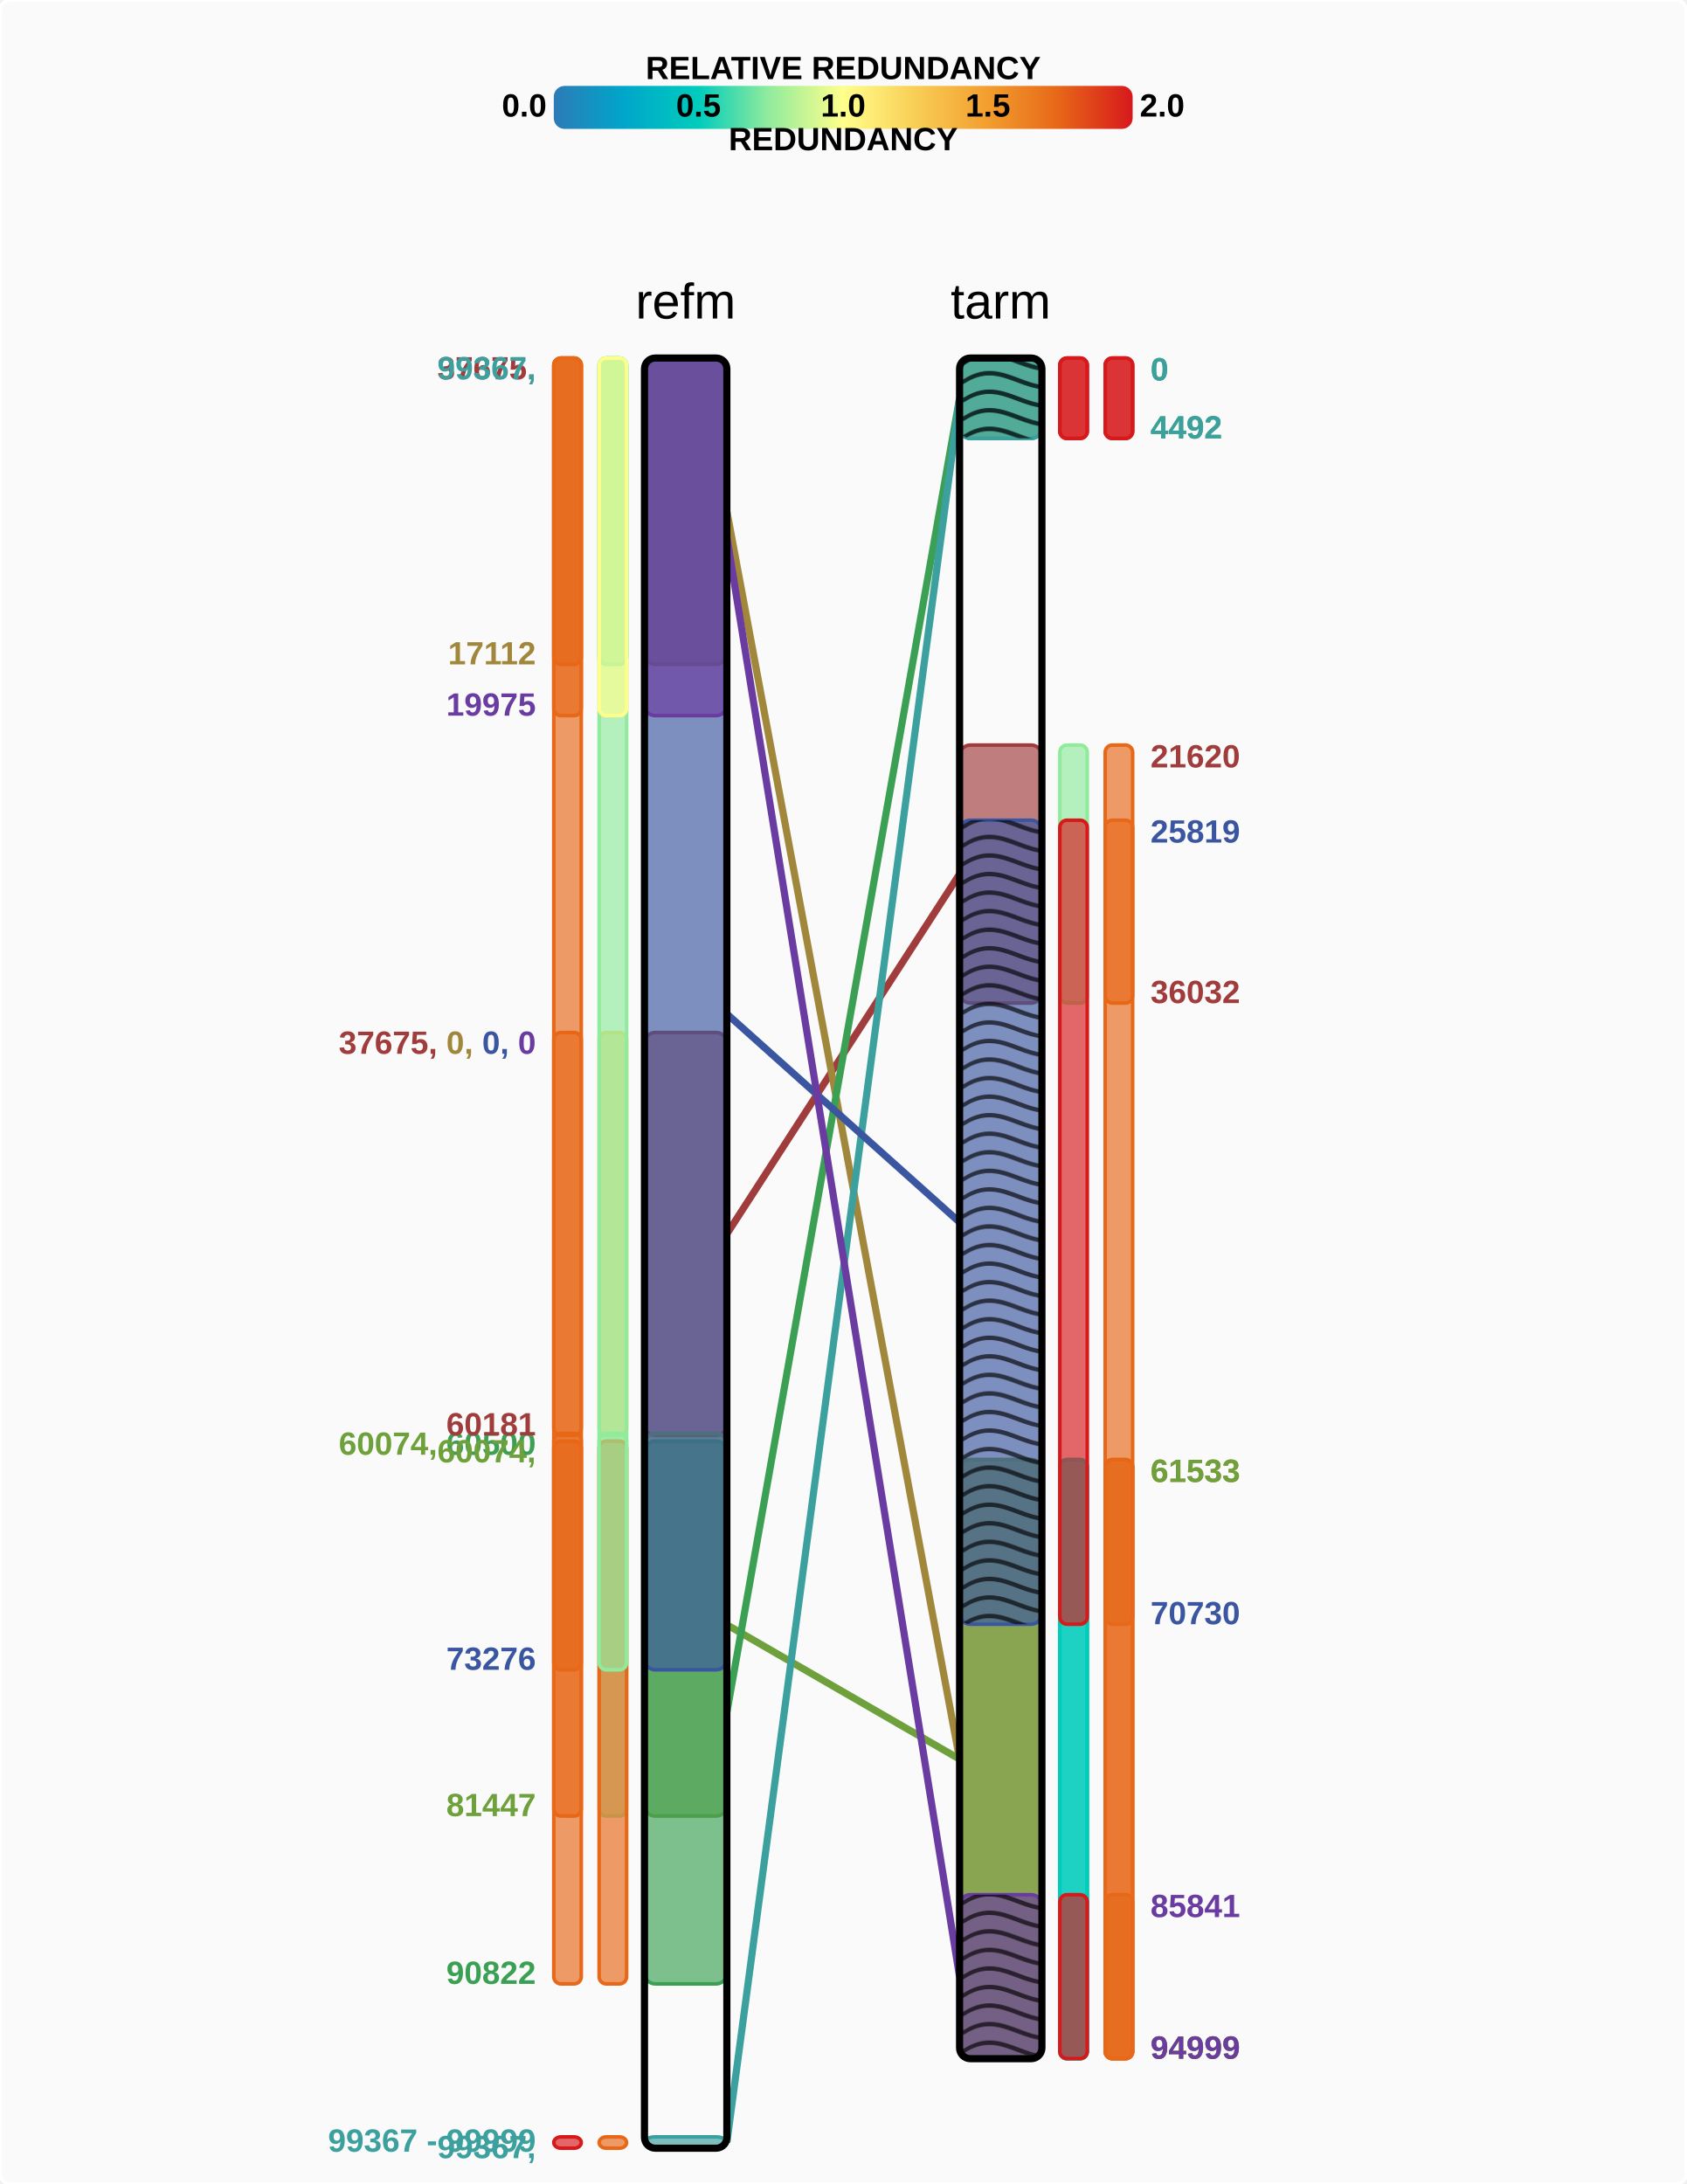
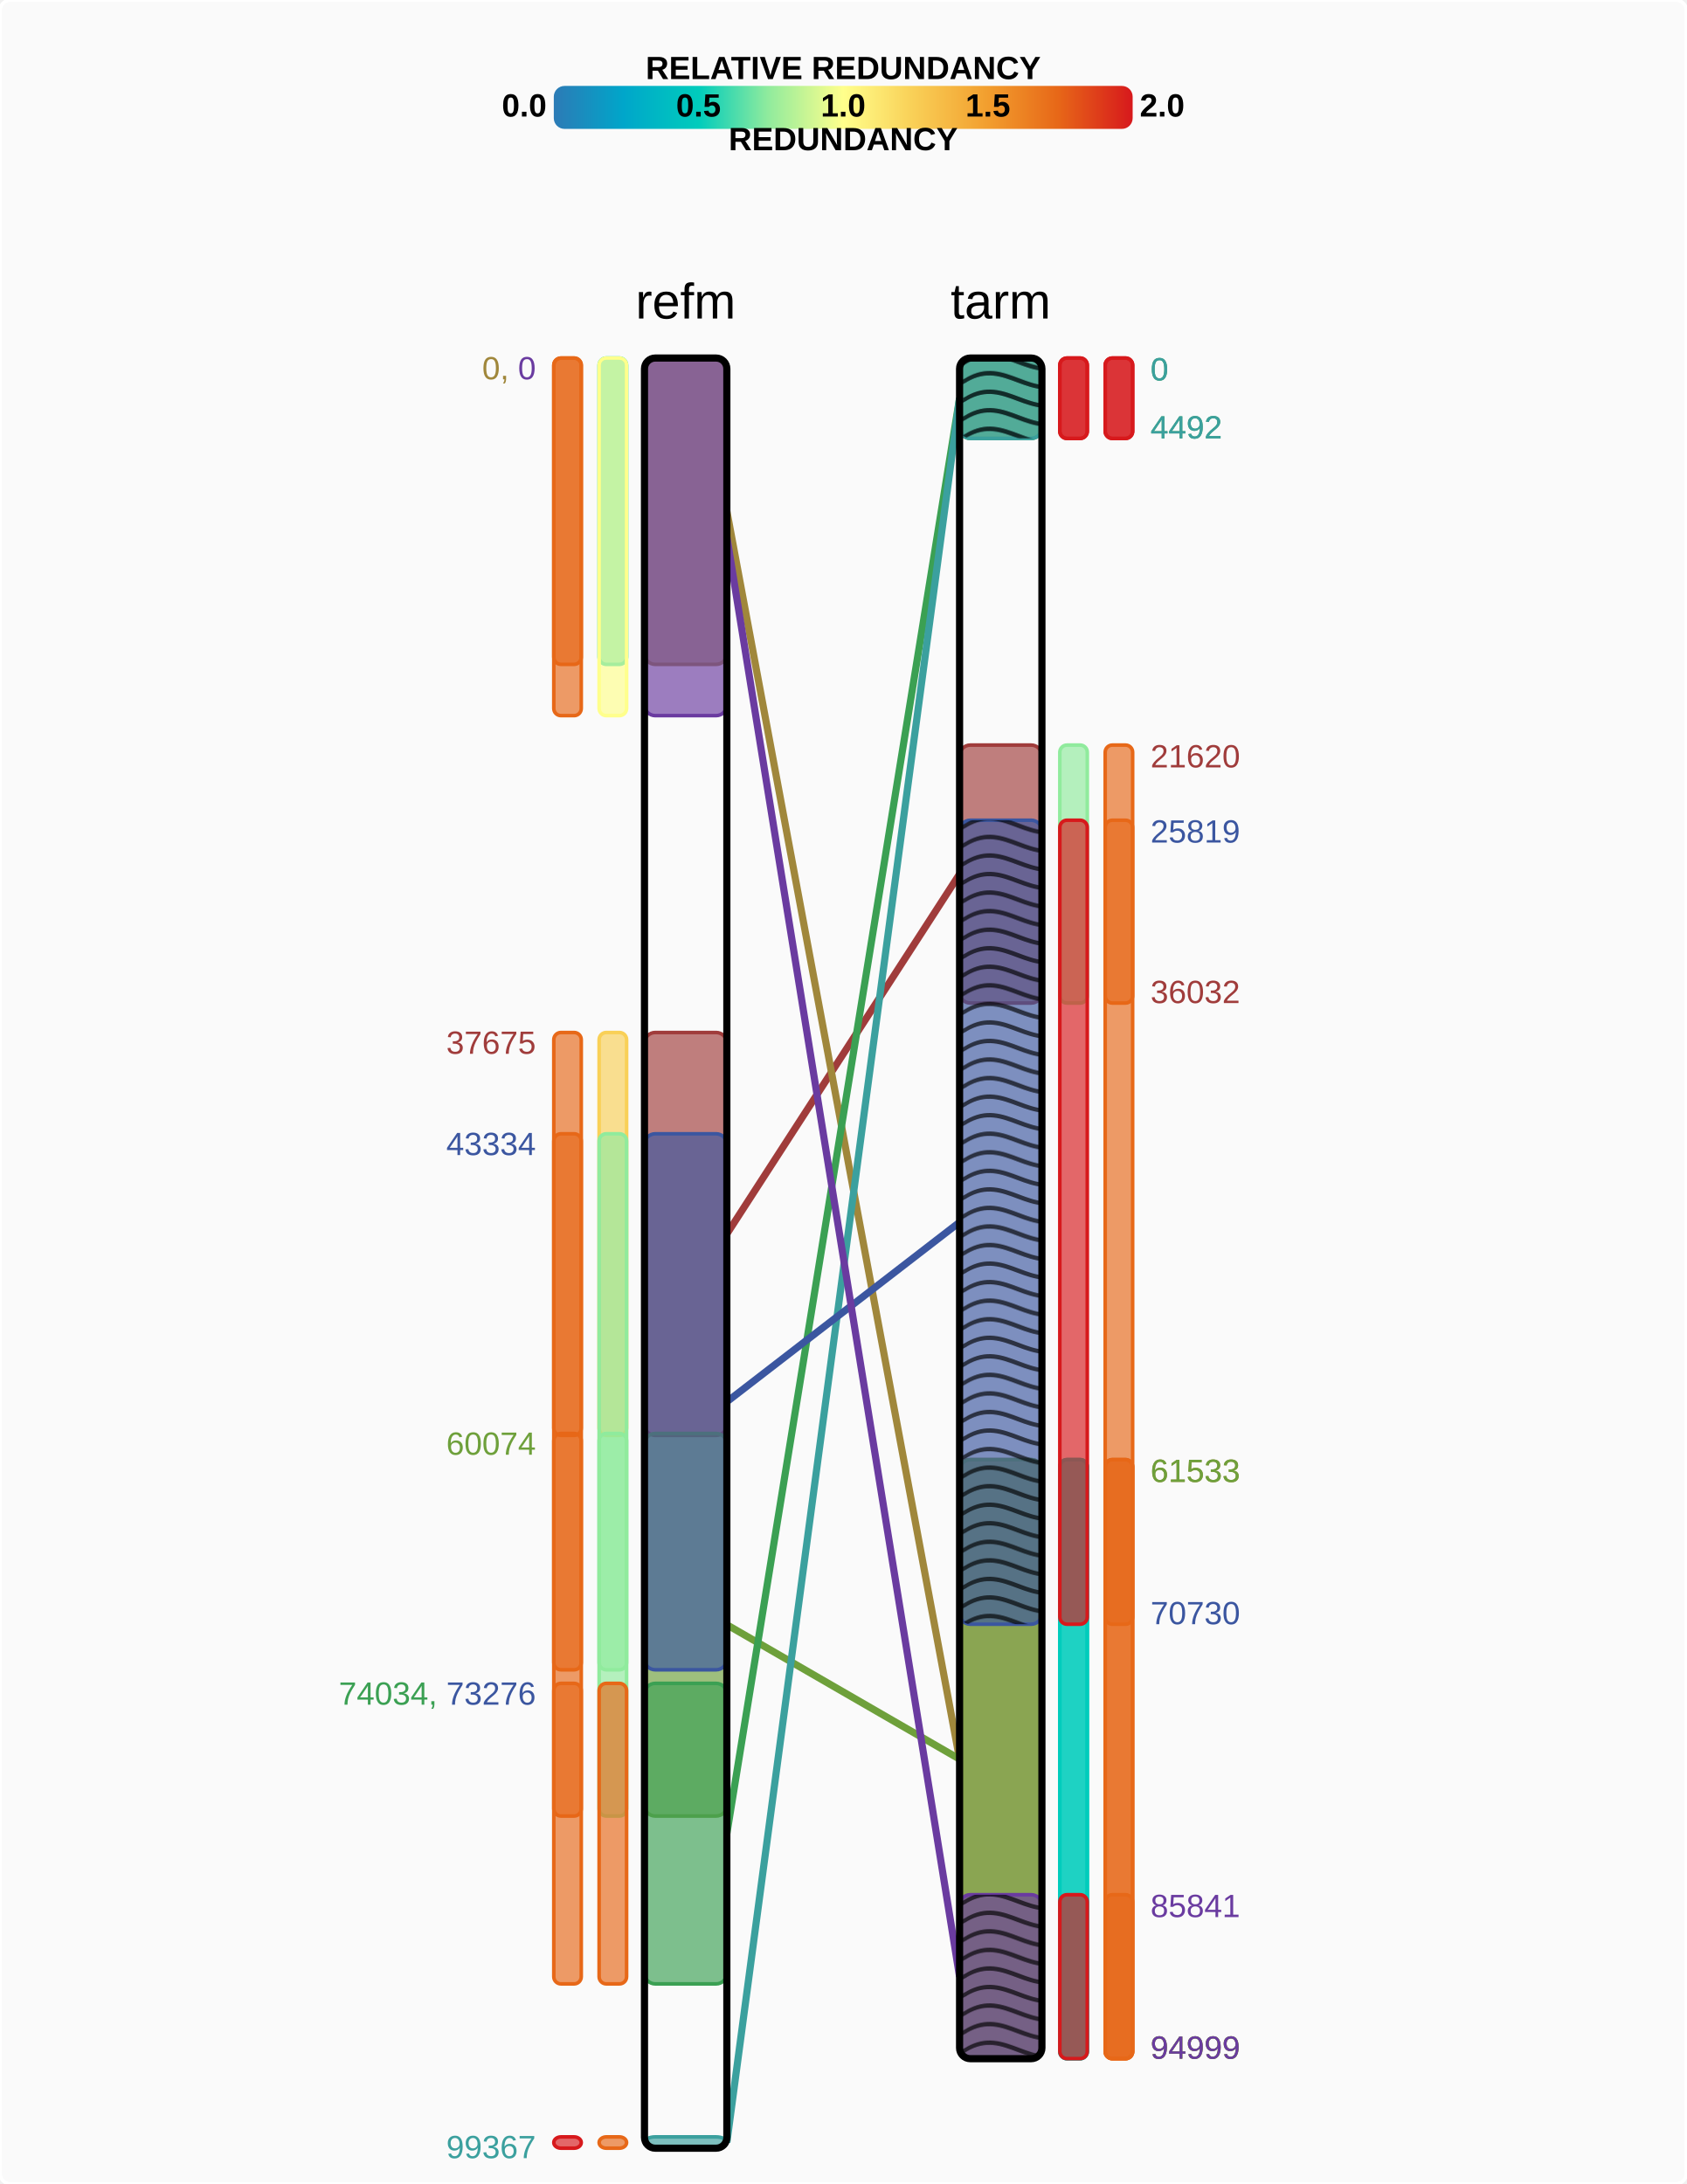
<svg xmlns="http://www.w3.org/2000/svg" width="471" height="610" id="svg2" version="1.1">
  <g id="layer1">
    <defs id="defs6211">
      <pattern id="Polkadots-large" patternTransform="translate(0,0)scale(10,10)" height="10" width="10" patternUnits="userSpaceOnUse">
        <circle id="circle4936" r="0.45" cy="0.810" cx="2.567" style="fill:black;stroke:none" />
        <circle id="circle4938" r="0.45" cy="2.33" cx="3.048" style="fill:black;stroke:none" />
        <circle id="circle4940" r="0.45" cy="2.415" cx="4.418" style="fill:black;stroke:none" />
        <circle id="circle4942" r="0.45" cy="3.029" cx="1.844" style="fill:black;stroke:none" />
        <circle id="circle4944" r="0.45" cy="1.363" cx="6.08" style="fill:black;stroke:none" />
        <circle id="circle4946" r="0.45" cy="4.413" cx="5.819" style="fill:black;stroke:none" />
        <circle id="circle4948" r="0.45" cy="4.048" cx="4.305" style="fill:black;stroke:none" />
        <circle id="circle4950" r="0.45" cy="3.045" cx="5.541" style="fill:black;stroke:none" />
        <circle id="circle4952" r="0.45" cy="5.527" cx="4.785" style="fill:black;stroke:none" />
        <circle id="circle4954" r="0.45" cy="5.184" cx="2.667" style="fill:black;stroke:none" />
        <circle id="circle4956" r="0.45" cy="1.448" cx="7.965" style="fill:black;stroke:none" />
        <circle id="circle4958" r="0.45" cy="5.049" cx="7.047" style="fill:black;stroke:none" />
        <circle id="circle4960" r="0.45" cy="0.895" cx="4.340" style="fill:black;stroke:none" />
        <circle id="circle4962" r="0.45" cy="0.340" cx="7.125" style="fill:black;stroke:none" />
        <circle id="circle4964" r="0.45" cy="1.049" cx="9.553" style="fill:black;stroke:none" />
        <circle id="circle4966" r="0.45" cy="2.689" cx="7.006" style="fill:black;stroke:none" />
        <circle id="circle4968" r="0.45" cy="2.689" cx="8.909" style="fill:black;stroke:none" />
        <circle id="circle4970" r="0.45" cy="4.407" cx="9.315" style="fill:black;stroke:none" />
        <circle id="circle4972" r="0.45" cy="3.870" cx="7.820" style="fill:black;stroke:none" />
        <circle id="circle4974" r="0.45" cy="5.948" cx="8.270" style="fill:black;stroke:none" />
        <circle id="circle4976" r="0.45" cy="7.428" cx="7.973" style="fill:black;stroke:none" />
        <circle id="circle4978" r="0.45" cy="8.072" cx="9.342" style="fill:black;stroke:none" />
        <circle id="circle4980" r="0.45" cy="9.315" cx="8.206" style="fill:black;stroke:none" />
        <circle id="circle4982" r="0.45" cy="9.475" cx="9.682" style="fill:black;stroke:none" />
        <circle id="circle4984" r="0.45" cy="6.186" cx="9.688" style="fill:black;stroke:none" />
        <circle id="circle4986" r="0.45" cy="6.296" cx="3.379" style="fill:black;stroke:none" />
        <circle id="circle4988" r="0.45" cy="8.204" cx="2.871" style="fill:black;stroke:none" />
        <circle id="circle4990" r="0.45" cy="8.719" cx="4.59" style="fill:black;stroke:none" />
        <circle id="circle4992" r="0.45" cy="9.671" cx="3.181" style="fill:black;stroke:none" />
        <circle id="circle4994" r="0.45" cy="7.315" cx="5.734" style="fill:black;stroke:none" />
        <circle id="circle4996" r="0.45" cy="6.513" cx="6.707" style="fill:black;stroke:none" />
        <circle id="circle4998" r="0.45" cy="9.670" cx="5.730" style="fill:black;stroke:none" />
        <circle id="circle5000" r="0.45" cy="8.373" cx="6.535" style="fill:black;stroke:none" />
        <circle id="circle5002" r="0.45" cy="7.154" cx="4.37" style="fill:black;stroke:none" />
        <circle id="circle5004" r="0.45" cy="7.25" cx="0.622" style="fill:black;stroke:none" />
        <circle id="circle5006" r="0.45" cy="5.679" cx="0.831" style="fill:black;stroke:none" />
        <circle id="circle5008" r="0.45" cy="8.519" cx="1.257" style="fill:black;stroke:none" />
        <circle id="circle5010" r="0.45" cy="6.877" cx="1.989" style="fill:black;stroke:none" />
        <circle id="circle5012" r="0.45" cy="3.181" cx="0.374" style="fill:black;stroke:none" />
        <circle id="circle5014" r="0.45" cy="1.664" cx="1.166" style="fill:black;stroke:none" />
        <circle id="circle5016" r="0.45" cy="0.093" cx="1.151" style="fill:black;stroke:none" />
        <circle id="circle5018" r="0.45" cy="10.093" cx="1.151" style="fill:black;stroke:none" />
        <circle id="circle5020" r="0.45" cy="4.451" cx="1.302" style="fill:black;stroke:none" />
        <circle id="circle5022" r="0.45" cy="3.763" cx="3.047" style="fill:black;stroke:none" />
      </pattern>
    </defs>
    <defs id="ffff">
      <pattern id="Wavy" height="5.181" width="30.0" patternUnits="userSpaceOnUse">
        <path id="path5114" d="M 7.597,0.061 C 5.079,-0.187 2.656,0.302 -0.01,1.788 L -0.01,3.061 C 2.773,1.431 5.173,1.052 7.472,1.280 C 9.770,1.508 11.969,2.361 14.253,3.218 C 18.820,4.931 23.804,6.676 30.066,3.061 L 30.062,1.788 C 23.622,5.497 19.246,3.770 14.691,2.061 C 12.413,1.207 10.115,0.311 7.597,0.061 z " style="fill:black;stroke:none;" />
      </pattern>
    </defs>
    <defs id="defs6219">
      <pattern id="xtrace" height="20.0" width="20.0" patternUnits="userSpaceOnUse">
        <path style="fill:#000000;stroke:#000000;stroke-width:0.30;stroke-linecap:butt;stroke-linejoin:miter;stroke-opacity:1;stroke-miterlimit:0;stroke-dasharray:none;fill-opacity:1" d="m 0.0,10.0 25,-25.0 0,5 -25,25 z" id="path7213" />
        <path style="fill:#000000;fill-opacity:1;stroke:#000000;stroke-width:0.30;stroke-linecap:butt;stroke-linejoin:miter;stroke-miterlimit:0;stroke-opacity:1;stroke-dasharray:none" d="m 0.0,30.0 25,-25.0 0,5 -25,25 z" id="path7213-8" />
        <path style="fill:#000000;fill-opacity:1;stroke:#000000;stroke-width:0.30;stroke-linecap:butt;stroke-linejoin:miter;stroke-miterlimit:0;stroke-opacity:1;stroke-dasharray:none" d="m 0.0,50.0 25,-25.0 0,5 -25,25 z" id="path7213-9" />
        <path style="fill:#000000;fill-opacity:1;stroke:#000000;stroke-width:0.30;stroke-linecap:butt;stroke-linejoin:miter;stroke-miterlimit:0;stroke-opacity:1;stroke-dasharray:none" d="m 0.0,70.0 25,-25.0 0,5 -25,25 z" id="path7213-10" />
        <path style="fill:#000000;fill-opacity:1;stroke:#000000;stroke-width:0.30;stroke-linecap:butt;stroke-linejoin:miter;stroke-miterlimit:0;stroke-opacity:1;stroke-dasharray:none" d="m 0.0,90.0 25,-25.0 0,5 -25,25 z" id="path7213-11" />
        <path style="fill:#000000;fill-opacity:1;stroke:#000000;stroke-width:0.30;stroke-linecap:butt;stroke-linejoin:miter;stroke-miterlimit:0;stroke-opacity:1;stroke-dasharray:none" d="m m 0.0,110.0 25,-25.0 0,05 -25,25 z" id="path7213-12" />
      </pattern>
    </defs>
    <defs id="defs4">
      <pattern id="dallas" patternTransform="translate(106.5938,206.9062)" height="4.75" width="4.75" patternUnits="userSpaceOnUse">
        <path style="fill:none;stroke:#000000;stroke-width:1;stroke-linecap:butt;stroke-linejoin:miter;stroke-miterlimit:0;stroke-opacity:1;stroke-dasharray:none" d="m -0.008,2.376 4.763,0" id="path2985" />
        <path style="fill:none;stroke:#000000;stroke-width:1;stroke-linecap:butt;stroke-linejoin:miter;stroke-miterlimit:0;stroke-opacity:1;stroke-dasharray:none" d="m 2.373,-0.006 0,4.763" id="path2985-1" />
      </pattern>
    </defs>
    <defs id="defs4">
      <pattern id="lineX" patternTransform="translate(106.5938,206.9062)" height="4.75" width="4.75" patternUnits="userSpaceOnUse">
        <path style="fill:none;stroke:#000000;stroke-width:1;stroke-linecap:butt;stroke-linejoin:miter;stroke-miterlimit:0;stroke-opacity:1;stroke-dasharray:none" d="m -0.008,2.376 4.763,0" id="path2985" />
      </pattern>
    </defs>
    <defs id="defs4">
      <pattern id="stripeX" patternTransform="translate(106.5938,206.9062)" height="4.75" width="4.75" patternUnits="userSpaceOnUse">
        <path style="fill:none;stroke:#000000;stroke-width:1;stroke-linecap:butt;stroke-linejoin:miter;stroke-miterlimit:0;stroke-opacity:1;stroke-dasharray:none" d="m 2.373,-0.006 0,4.763" id="path2985-1" />
      </pattern>
    </defs>
    <rect style="fill:white;stroke:white;fill-opacity:0.65;stroke-width:1;stroke-miterlimit:4;stroke-dasharray:none" id="rect3777" width="471.00" height="610.00" x="0.00" y="0.00" ry="3" />
    <text id="tspan3804" x="191.50" y="85.00" dominant-baseline="middle" transform="" style="font-size:14px;font-style:normal;font-variant:normal;font-weight:normal;font-stretch:normal;fill:black;fill-opacity:1;text-align:start;line-height:125%%;writing-mode:lr-tb;text-anchor:middle;font-family:Arial;-inkscape-font-specification:Arial">refm</text>
    <text id="tspan3804" x="279.50" y="85.00" dominant-baseline="middle" transform="" style="font-size:14px;font-style:normal;font-variant:normal;font-weight:normal;font-stretch:normal;fill:black;fill-opacity:1;text-align:start;line-height:125%%;writing-mode:lr-tb;text-anchor:middle;font-family:Arial;-inkscape-font-specification:Arial">tarm</text>
-     <text id="tspan3804" x="149.67" y="288.38" dominant-baseline="text-before-edge" transform="" style="font-size:9px;font-style:normal;font-variant:normal;font-weight:bold;font-stretch:normal;fill:black;fill-opacity:1;text-align:start;line-height:125%%;writing-mode:lr-tb;text-anchor:end;font-family:Arial;-inkscape-font-specification:Arial">
-       <tspan style="fill:#A03C3B">37675, </tspan>
+     <text id="tspan3804" x="149.67" y="288.38" dominant-baseline="text-before-edge" transform="" style="font-size:9px;font-style:normal;font-variant:normal;font-weight:normal;font-stretch:normal;fill:black;fill-opacity:1;text-align:start;line-height:125%%;writing-mode:lr-tb;text-anchor:end;font-family:Arial;-inkscape-font-specification:Arial">
+       <tspan style="fill:#A03C3B">37675 </tspan>
+     </text>
+     <text id="tspan3804" x="149.67" y="100.00" dominant-baseline="text-before-edge" transform="" style="font-size:9px;font-style:normal;font-variant:normal;font-weight:normal;font-stretch:normal;fill:black;fill-opacity:1;text-align:start;line-height:125%%;writing-mode:lr-tb;text-anchor:end;font-family:Arial;-inkscape-font-specification:Arial">
      <tspan style="fill:#A0873B">0, </tspan>
-       <tspan style="fill:#3B56A0">0, </tspan>
      <tspan style="fill:#6A3BA0">0 </tspan>
    </text>
-     <text id="tspan3804" x="149.67" y="100.00" dominant-baseline="text-before-edge" transform="" style="font-size:9px;font-style:normal;font-variant:normal;font-weight:bold;font-stretch:normal;fill:black;fill-opacity:1;text-align:start;line-height:125%%;writing-mode:lr-tb;text-anchor:end;font-family:Arial;-inkscape-font-specification:Arial">
-       <tspan style="fill:#A03C3B">37675, </tspan>
+     <text id="tspan3804" x="149.67" y="400.37" dominant-baseline="text-before-edge" transform="" style="font-size:9px;font-style:normal;font-variant:normal;font-weight:normal;font-stretch:normal;fill:black;fill-opacity:1;text-align:start;line-height:125%%;writing-mode:lr-tb;text-anchor:end;font-family:Arial;-inkscape-font-specification:Arial">
+       <tspan style="fill:#6EA03B">60074 </tspan>
    </text>
-     <text id="tspan3804" x="149.67" y="400.37" dominant-baseline="text-before-edge" transform="" style="font-size:9px;font-style:normal;font-variant:normal;font-weight:bold;font-stretch:normal;fill:black;fill-opacity:1;text-align:start;line-height:125%%;writing-mode:lr-tb;text-anchor:end;font-family:Arial;-inkscape-font-specification:Arial">
-       <tspan style="fill:#6EA03B">60074, </tspan>
-       <tspan style="fill:#3BA053">60500 </tspan>
+     <text id="tspan3804" x="149.67" y="470.17" dominant-baseline="text-before-edge" transform="" style="font-size:9px;font-style:normal;font-variant:normal;font-weight:normal;font-stretch:normal;fill:black;fill-opacity:1;text-align:start;line-height:125%%;writing-mode:lr-tb;text-anchor:end;font-family:Arial;-inkscape-font-specification:Arial">
+       <tspan style="fill:#3BA053">74034, </tspan>
+       <tspan style="fill:#3B56A0">73276 </tspan>
    </text>
-     <text id="tspan3804" x="149.67" y="402.50" dominant-baseline="text-before-edge" transform="" style="font-size:9px;font-style:normal;font-variant:normal;font-weight:bold;font-stretch:normal;fill:black;fill-opacity:1;text-align:start;line-height:125%%;writing-mode:lr-tb;text-anchor:end;font-family:Arial;-inkscape-font-specification:Arial">
-       <tspan style="fill:#6EA03B">60074, </tspan>
+     <text id="tspan3804" x="149.67" y="596.84" dominant-baseline="text-before-edge" transform="" style="font-size:9px;font-style:normal;font-variant:normal;font-weight:normal;font-stretch:normal;fill:black;fill-opacity:1;text-align:start;line-height:125%%;writing-mode:lr-tb;text-anchor:end;font-family:Arial;-inkscape-font-specification:Arial">
+       <tspan style="fill:#3BA09E">99367 </tspan>
    </text>
-     <text id="tspan3804" x="149.67" y="596.84" dominant-baseline="text-before-edge" transform="" style="font-size:9px;font-style:normal;font-variant:normal;font-weight:bold;font-stretch:normal;fill:black;fill-opacity:1;text-align:start;line-height:125%%;writing-mode:lr-tb;text-anchor:end;font-family:Arial;-inkscape-font-specification:Arial">
-       <tspan style="fill:#3BA09E">99367, </tspan>
+     <text id="tspan3804" x="149.67" y="316.67" dominant-baseline="text-before-edge" transform="" style="font-size:9px;font-style:normal;font-variant:normal;font-weight:normal;font-stretch:normal;fill:black;fill-opacity:1;text-align:start;line-height:125%%;writing-mode:lr-tb;text-anchor:end;font-family:Arial;-inkscape-font-specification:Arial">
+       <tspan style="fill:#3B56A0">43334 </tspan>
    </text>
-     <text id="tspan3804" x="149.67" y="100.00" dominant-baseline="text-before-edge" transform="" style="font-size:9px;font-style:normal;font-variant:normal;font-weight:bold;font-stretch:normal;fill:black;fill-opacity:1;text-align:start;line-height:125%%;writing-mode:lr-tb;text-anchor:end;font-family:Arial;-inkscape-font-specification:Arial">
-       <tspan style="fill:#3BA09E">99367, </tspan>
-     </text>
-     <text id="tspan3804" x="149.67" y="400.90" dominant-baseline="baseline" transform="" style="font-size:9px;font-style:normal;font-variant:normal;font-weight:bold;font-stretch:normal;fill:#A03C3B;fill-opacity:1;text-align:start;line-height:125%%;writing-mode:lr-tb;text-anchor:end;font-family:Arial;-inkscape-font-specification:Arial">60181</text>
-     <text id="tspan3804" x="321.33" y="208.10" dominant-baseline="hanging" transform="" style="font-size:9px;font-style:normal;font-variant:normal;font-weight:bold;font-stretch:normal;fill:#A03C3B;fill-opacity:1;text-align:start;line-height:125%%;writing-mode:lr-tb;text-anchor:start;font-family:Arial;-inkscape-font-specification:Arial">21620</text>
-     <text id="tspan3804" x="321.33" y="280.16" dominant-baseline="baseline" transform="" style="font-size:9px;font-style:normal;font-variant:normal;font-weight:bold;font-stretch:normal;fill:#A03C3B;fill-opacity:1;text-align:start;line-height:125%%;writing-mode:lr-tb;text-anchor:start;font-family:Arial;-inkscape-font-specification:Arial">36032</text>
+     <text id="tspan3804" x="321.33" y="208.10" dominant-baseline="hanging" transform="" style="font-size:9px;font-style:normal;font-variant:normal;font-weight:normal;font-stretch:normal;fill:#A03C3B;fill-opacity:1;text-align:start;line-height:125%%;writing-mode:lr-tb;text-anchor:start;font-family:Arial;-inkscape-font-specification:Arial">21620</text>
+     <text id="tspan3804" x="321.33" y="280.16" dominant-baseline="baseline" transform="" style="font-size:9px;font-style:normal;font-variant:normal;font-weight:normal;font-stretch:normal;fill:#A03C3B;fill-opacity:1;text-align:start;line-height:125%%;writing-mode:lr-tb;text-anchor:start;font-family:Arial;-inkscape-font-specification:Arial">36032</text>
    <rect style="fill:#A03C3B;stroke:#A03C3B;fill-opacity:0.65;stroke-width:1;stroke-miterlimit:4;stroke-dasharray:none" id="rect3777" width="23.00" height="112.53" x="180.00" y="288.38" ry="3" />
    <rect style="fill:#f9d057;stroke:#f9d057;fill-opacity:0.65;stroke-width:1;stroke-miterlimit:4;stroke-dasharray:none" id="rect3777" width="7.67" height="112.53" x="167.33" y="288.38" ry="2" />
    <rect style="fill:#e76818;stroke:#e76818;fill-opacity:0.65;stroke-width:1;stroke-miterlimit:4;stroke-dasharray:none" id="rect3777" width="7.67" height="112.53" x="154.67" y="288.38" ry="2" />
    <rect style="fill:#A03C3B;stroke:#A03C3B;fill-opacity:0.65;stroke-width:1;stroke-miterlimit:4;stroke-dasharray:none" id="rect3777" width="23.00" height="72.06" x="268.00" y="208.10" ry="3" />
    <rect style="fill:#90eb9d;stroke:#90eb9d;fill-opacity:0.65;stroke-width:1;stroke-miterlimit:4;stroke-dasharray:none" id="rect3777" width="7.67" height="72.06" x="296.00" y="208.10" ry="2" />
    <rect style="fill:#e76818;stroke:#e76818;fill-opacity:0.65;stroke-width:1;stroke-miterlimit:4;stroke-dasharray:none" id="rect3777" width="7.67" height="72.06" x="308.67" y="208.10" ry="2" />
    <line x1="203.00" y1="344.64" x2="268.00" y2="244.13" style="stroke:#A03C3B;stroke-width:2.00" />
-     <text id="tspan3804" x="149.67" y="185.56" dominant-baseline="baseline" transform="" style="font-size:9px;font-style:normal;font-variant:normal;font-weight:bold;font-stretch:normal;fill:#A0873B;fill-opacity:1;text-align:start;line-height:125%%;writing-mode:lr-tb;text-anchor:end;font-family:Arial;-inkscape-font-specification:Arial">17112</text>
-     <text id="tspan3804" x="321.33" y="407.67" dominant-baseline="hanging" transform="" style="font-size:9px;font-style:normal;font-variant:normal;font-weight:bold;font-stretch:normal;fill:#A0873B;fill-opacity:1;text-align:start;line-height:125%%;writing-mode:lr-tb;text-anchor:start;font-family:Arial;-inkscape-font-specification:Arial">61533</text>
-     <text id="tspan3804" x="321.33" y="575.00" dominant-baseline="baseline" transform="" style="font-size:9px;font-style:normal;font-variant:normal;font-weight:bold;font-stretch:normal;fill:#A0873B;fill-opacity:1;text-align:start;line-height:125%%;writing-mode:lr-tb;text-anchor:start;font-family:Arial;-inkscape-font-specification:Arial">94999</text>
+     <text id="tspan3804" x="321.33" y="407.67" dominant-baseline="hanging" transform="" style="font-size:9px;font-style:normal;font-variant:normal;font-weight:normal;font-stretch:normal;fill:#A0873B;fill-opacity:1;text-align:start;line-height:125%%;writing-mode:lr-tb;text-anchor:start;font-family:Arial;-inkscape-font-specification:Arial">61533</text>
+     <text id="tspan3804" x="321.33" y="575.00" dominant-baseline="baseline" transform="" style="font-size:9px;font-style:normal;font-variant:normal;font-weight:normal;font-stretch:normal;fill:#A0873B;fill-opacity:1;text-align:start;line-height:125%%;writing-mode:lr-tb;text-anchor:start;font-family:Arial;-inkscape-font-specification:Arial">94999</text>
    <rect style="fill:#A0873B;stroke:#A0873B;fill-opacity:0.65;stroke-width:1;stroke-miterlimit:4;stroke-dasharray:none" id="rect3777" width="23.00" height="85.56" x="180.00" y="100.00" ry="3" />
    <rect style="fill:#00ccbc;stroke:#00ccbc;fill-opacity:0.65;stroke-width:1;stroke-miterlimit:4;stroke-dasharray:none" id="rect3777" width="7.67" height="85.56" x="167.33" y="100.00" ry="2" />
    <rect style="fill:#e76818;stroke:#e76818;fill-opacity:0.65;stroke-width:1;stroke-miterlimit:4;stroke-dasharray:none" id="rect3777" width="7.67" height="85.56" x="154.67" y="100.00" ry="2" />
    <rect style="fill:#A0873B;stroke:#A0873B;fill-opacity:0.65;stroke-width:1;stroke-miterlimit:4;stroke-dasharray:none" id="rect3777" width="23.00" height="167.33" x="268.00" y="407.67" ry="3" />
    <rect style="fill:#00ccbc;stroke:#00ccbc;fill-opacity:0.65;stroke-width:1;stroke-miterlimit:4;stroke-dasharray:none" id="rect3777" width="7.67" height="167.33" x="296.00" y="407.67" ry="2" />
    <rect style="fill:#e76818;stroke:#e76818;fill-opacity:0.65;stroke-width:1;stroke-miterlimit:4;stroke-dasharray:none" id="rect3777" width="7.67" height="167.33" x="308.67" y="407.67" ry="2" />
    <line x1="203.00" y1="142.78" x2="268.00" y2="491.33" style="stroke:#A0873B;stroke-width:2.00" />
-     <text id="tspan3804" x="149.67" y="507.24" dominant-baseline="baseline" transform="" style="font-size:9px;font-style:normal;font-variant:normal;font-weight:bold;font-stretch:normal;fill:#6EA03B;fill-opacity:1;text-align:start;line-height:125%%;writing-mode:lr-tb;text-anchor:end;font-family:Arial;-inkscape-font-specification:Arial">81447</text>
-     <text id="tspan3804" x="321.33" y="407.67" dominant-baseline="hanging" transform="" style="font-size:9px;font-style:normal;font-variant:normal;font-weight:bold;font-stretch:normal;fill:#6EA03B;fill-opacity:1;text-align:start;line-height:125%%;writing-mode:lr-tb;text-anchor:start;font-family:Arial;-inkscape-font-specification:Arial">61533</text>
-     <text id="tspan3804" x="321.33" y="575.00" dominant-baseline="baseline" transform="" style="font-size:9px;font-style:normal;font-variant:normal;font-weight:bold;font-stretch:normal;fill:#6EA03B;fill-opacity:1;text-align:start;line-height:125%%;writing-mode:lr-tb;text-anchor:start;font-family:Arial;-inkscape-font-specification:Arial">94999</text>
+     <text id="tspan3804" x="321.33" y="407.67" dominant-baseline="hanging" transform="" style="font-size:9px;font-style:normal;font-variant:normal;font-weight:normal;font-stretch:normal;fill:#6EA03B;fill-opacity:1;text-align:start;line-height:125%%;writing-mode:lr-tb;text-anchor:start;font-family:Arial;-inkscape-font-specification:Arial">61533</text>
+     <text id="tspan3804" x="321.33" y="575.00" dominant-baseline="baseline" transform="" style="font-size:9px;font-style:normal;font-variant:normal;font-weight:normal;font-stretch:normal;fill:#6EA03B;fill-opacity:1;text-align:start;line-height:125%%;writing-mode:lr-tb;text-anchor:start;font-family:Arial;-inkscape-font-specification:Arial">94999</text>
    <rect style="fill:#6EA03B;stroke:#6EA03B;fill-opacity:0.65;stroke-width:1;stroke-miterlimit:4;stroke-dasharray:none" id="rect3777" width="23.00" height="106.86" x="180.00" y="400.37" ry="3" />
    <rect style="fill:#90eb9d;stroke:#90eb9d;fill-opacity:0.65;stroke-width:1;stroke-miterlimit:4;stroke-dasharray:none" id="rect3777" width="7.67" height="106.86" x="167.33" y="400.37" ry="2" />
    <rect style="fill:#e76818;stroke:#e76818;fill-opacity:0.65;stroke-width:1;stroke-miterlimit:4;stroke-dasharray:none" id="rect3777" width="7.67" height="106.86" x="154.67" y="400.37" ry="2" />
    <rect style="fill:#6EA03B;stroke:#6EA03B;fill-opacity:0.65;stroke-width:1;stroke-miterlimit:4;stroke-dasharray:none" id="rect3777" width="23.00" height="167.33" x="268.00" y="407.67" ry="3" />
    <rect style="fill:#00ccbc;stroke:#00ccbc;fill-opacity:0.65;stroke-width:1;stroke-miterlimit:4;stroke-dasharray:none" id="rect3777" width="7.67" height="167.33" x="296.00" y="407.67" ry="2" />
    <rect style="fill:#e76818;stroke:#e76818;fill-opacity:0.65;stroke-width:1;stroke-miterlimit:4;stroke-dasharray:none" id="rect3777" width="7.67" height="167.33" x="308.67" y="407.67" ry="2" />
    <line x1="203.00" y1="453.80" x2="268.00" y2="491.33" style="stroke:#6EA03B;stroke-width:2.00" />
-     <text id="tspan3804" x="149.67" y="554.11" dominant-baseline="baseline" transform="" style="font-size:9px;font-style:normal;font-variant:normal;font-weight:bold;font-stretch:normal;fill:#3BA053;fill-opacity:1;text-align:start;line-height:125%%;writing-mode:lr-tb;text-anchor:end;font-family:Arial;-inkscape-font-specification:Arial">90822</text>
-     <text id="tspan3804" x="321.33" y="122.46" dominant-baseline="baseline" transform="" style="font-size:9px;font-style:normal;font-variant:normal;font-weight:bold;font-stretch:normal;fill:#3BA053;fill-opacity:1;text-align:start;line-height:125%%;writing-mode:lr-tb;text-anchor:start;font-family:Arial;-inkscape-font-specification:Arial">4492</text>
-     <text id="tspan3804" x="321.33" y="100.00" dominant-baseline="hanging" transform="" style="font-size:9px;font-style:normal;font-variant:normal;font-weight:bold;font-stretch:normal;fill:#3BA053;fill-opacity:1;text-align:start;line-height:125%%;writing-mode:lr-tb;text-anchor:start;font-family:Arial;-inkscape-font-specification:Arial">0</text>
-     <rect style="fill:#3BA053;stroke:#3BA053;fill-opacity:0.65;stroke-width:1;stroke-miterlimit:4;stroke-dasharray:none" id="rect3777" width="23.00" height="151.61" x="180.00" y="402.50" ry="3" />
-     <rect style="fill:#e76818;stroke:#e76818;fill-opacity:0.65;stroke-width:1;stroke-miterlimit:4;stroke-dasharray:none" id="rect3777" width="7.67" height="151.61" x="167.33" y="402.50" ry="2" />
-     <rect style="fill:#e76818;stroke:#e76818;fill-opacity:0.65;stroke-width:1;stroke-miterlimit:4;stroke-dasharray:none" id="rect3777" width="7.67" height="151.61" x="154.67" y="402.50" ry="2" />
+     <text id="tspan3804" x="321.33" y="122.46" dominant-baseline="baseline" transform="" style="font-size:9px;font-style:normal;font-variant:normal;font-weight:normal;font-stretch:normal;fill:#3BA053;fill-opacity:1;text-align:start;line-height:125%%;writing-mode:lr-tb;text-anchor:start;font-family:Arial;-inkscape-font-specification:Arial">4492</text>
+     <text id="tspan3804" x="321.33" y="100.00" dominant-baseline="hanging" transform="" style="font-size:9px;font-style:normal;font-variant:normal;font-weight:normal;font-stretch:normal;fill:#3BA053;fill-opacity:1;text-align:start;line-height:125%%;writing-mode:lr-tb;text-anchor:start;font-family:Arial;-inkscape-font-specification:Arial">0</text>
+     <rect style="fill:#3BA053;stroke:#3BA053;fill-opacity:0.65;stroke-width:1;stroke-miterlimit:4;stroke-dasharray:none" id="rect3777" width="23.00" height="83.94" x="180.00" y="470.17" ry="3" />
+     <rect style="fill:#e76818;stroke:#e76818;fill-opacity:0.65;stroke-width:1;stroke-miterlimit:4;stroke-dasharray:none" id="rect3777" width="7.67" height="83.94" x="167.33" y="470.17" ry="2" />
+     <rect style="fill:#e76818;stroke:#e76818;fill-opacity:0.65;stroke-width:1;stroke-miterlimit:4;stroke-dasharray:none" id="rect3777" width="7.67" height="83.94" x="154.67" y="470.17" ry="2" />
    <rect style="fill:#3BA053;stroke:#3BA053;fill-opacity:0.65;stroke-width:1;stroke-miterlimit:4;stroke-dasharray:none" id="rect3777" width="23.00" height="22.46" x="268.00" y="100.00" ry="3" />
    <rect style="fill-opacity:0.65;stroke-width:2;stroke-miterlimit:4;stroke-dasharray:none;fill:url(#Wavy);fill-rule:nonzero;opacity:1" id="rect6217" width="23.00" height="22.46" x="268.00" y="100.00" ry="3" />
    <rect style="fill:#d7191c;stroke:#d7191c;fill-opacity:0.65;stroke-width:1;stroke-miterlimit:4;stroke-dasharray:none" id="rect3777" width="7.67" height="22.46" x="296.00" y="100.00" ry="2" />
    <rect style="fill:#d7191c;stroke:#d7191c;fill-opacity:0.65;stroke-width:1;stroke-miterlimit:4;stroke-dasharray:none" id="rect3777" width="7.67" height="22.46" x="308.67" y="100.00" ry="2" />
-     <line x1="203.00" y1="478.31" x2="268.00" y2="111.23" style="stroke:#3BA053;stroke-width:2.00" />
-     <text id="tspan3804" x="149.67" y="598.42" dominant-baseline="middle" transform="" style="font-size:9px;font-style:normal;font-variant:normal;font-weight:bold;font-stretch:normal;fill:#3BA09E;fill-opacity:1;text-align:start;line-height:125%%;writing-mode:lr-tb;text-anchor:end;font-family:Arial;-inkscape-font-specification:Arial">99367 - 99999</text>
-     <text id="tspan3804" x="321.33" y="122.46" dominant-baseline="baseline" transform="" style="font-size:9px;font-style:normal;font-variant:normal;font-weight:bold;font-stretch:normal;fill:#3BA09E;fill-opacity:1;text-align:start;line-height:125%%;writing-mode:lr-tb;text-anchor:start;font-family:Arial;-inkscape-font-specification:Arial">4492</text>
-     <text id="tspan3804" x="321.33" y="100.00" dominant-baseline="hanging" transform="" style="font-size:9px;font-style:normal;font-variant:normal;font-weight:bold;font-stretch:normal;fill:#3BA09E;fill-opacity:1;text-align:start;line-height:125%%;writing-mode:lr-tb;text-anchor:start;font-family:Arial;-inkscape-font-specification:Arial">0</text>
+     <line x1="203.00" y1="512.14" x2="268.00" y2="111.23" style="stroke:#3BA053;stroke-width:2.00" />
+     <text id="tspan3804" x="321.33" y="122.46" dominant-baseline="baseline" transform="" style="font-size:9px;font-style:normal;font-variant:normal;font-weight:normal;font-stretch:normal;fill:#3BA09E;fill-opacity:1;text-align:start;line-height:125%%;writing-mode:lr-tb;text-anchor:start;font-family:Arial;-inkscape-font-specification:Arial">4492</text>
+     <text id="tspan3804" x="321.33" y="100.00" dominant-baseline="hanging" transform="" style="font-size:9px;font-style:normal;font-variant:normal;font-weight:normal;font-stretch:normal;fill:#3BA09E;fill-opacity:1;text-align:start;line-height:125%%;writing-mode:lr-tb;text-anchor:start;font-family:Arial;-inkscape-font-specification:Arial">0</text>
    <rect style="fill:#3BA09E;stroke:#3BA09E;fill-opacity:0.65;stroke-width:1;stroke-miterlimit:4;stroke-dasharray:none" id="rect3777" width="23.00" height="3.16" x="180.00" y="596.84" ry="3" />
    <rect style="fill:#e76818;stroke:#e76818;fill-opacity:0.65;stroke-width:1;stroke-miterlimit:4;stroke-dasharray:none" id="rect3777" width="7.67" height="3.16" x="167.33" y="596.84" ry="2" />
    <rect style="fill:#d7191c;stroke:#d7191c;fill-opacity:0.65;stroke-width:1;stroke-miterlimit:4;stroke-dasharray:none" id="rect3777" width="7.67" height="3.16" x="154.67" y="596.84" ry="2" />
    <rect style="fill:#3BA09E;stroke:#3BA09E;fill-opacity:0.65;stroke-width:1;stroke-miterlimit:4;stroke-dasharray:none" id="rect3777" width="23.00" height="22.46" x="268.00" y="100.00" ry="3" />
    <rect style="fill-opacity:0.65;stroke-width:2;stroke-miterlimit:4;stroke-dasharray:none;fill:url(#Wavy);fill-rule:nonzero;opacity:1" id="rect6217" width="23.00" height="22.46" x="268.00" y="100.00" ry="3" />
    <rect style="fill:#d7191c;stroke:#d7191c;fill-opacity:0.65;stroke-width:1;stroke-miterlimit:4;stroke-dasharray:none" id="rect3777" width="7.67" height="22.46" x="296.00" y="100.00" ry="2" />
    <rect style="fill:#d7191c;stroke:#d7191c;fill-opacity:0.65;stroke-width:1;stroke-miterlimit:4;stroke-dasharray:none" id="rect3777" width="7.67" height="22.46" x="308.67" y="100.00" ry="2" />
    <line x1="203.00" y1="598.41" x2="268.00" y2="111.23" style="stroke:#3BA09E;stroke-width:2.00" />
-     <text id="tspan3804" x="149.67" y="466.38" dominant-baseline="baseline" transform="" style="font-size:9px;font-style:normal;font-variant:normal;font-weight:bold;font-stretch:normal;fill:#3B56A0;fill-opacity:1;text-align:start;line-height:125%%;writing-mode:lr-tb;text-anchor:end;font-family:Arial;-inkscape-font-specification:Arial">73276</text>
-     <text id="tspan3804" x="321.33" y="453.65" dominant-baseline="baseline" transform="" style="font-size:9px;font-style:normal;font-variant:normal;font-weight:bold;font-stretch:normal;fill:#3B56A0;fill-opacity:1;text-align:start;line-height:125%%;writing-mode:lr-tb;text-anchor:start;font-family:Arial;-inkscape-font-specification:Arial">70730</text>
-     <text id="tspan3804" x="321.33" y="229.09" dominant-baseline="hanging" transform="" style="font-size:9px;font-style:normal;font-variant:normal;font-weight:bold;font-stretch:normal;fill:#3B56A0;fill-opacity:1;text-align:start;line-height:125%%;writing-mode:lr-tb;text-anchor:start;font-family:Arial;-inkscape-font-specification:Arial">25819</text>
-     <rect style="fill:#3B56A0;stroke:#3B56A0;fill-opacity:0.65;stroke-width:1;stroke-miterlimit:4;stroke-dasharray:none" id="rect3777" width="23.00" height="366.38" x="180.00" y="100.00" ry="3" />
-     <rect style="fill:#90eb9d;stroke:#90eb9d;fill-opacity:0.65;stroke-width:1;stroke-miterlimit:4;stroke-dasharray:none" id="rect3777" width="7.67" height="366.38" x="167.33" y="100.00" ry="2" />
-     <rect style="fill:#e76818;stroke:#e76818;fill-opacity:0.65;stroke-width:1;stroke-miterlimit:4;stroke-dasharray:none" id="rect3777" width="7.67" height="366.38" x="154.67" y="100.00" ry="2" />
+     <text id="tspan3804" x="321.33" y="453.65" dominant-baseline="baseline" transform="" style="font-size:9px;font-style:normal;font-variant:normal;font-weight:normal;font-stretch:normal;fill:#3B56A0;fill-opacity:1;text-align:start;line-height:125%%;writing-mode:lr-tb;text-anchor:start;font-family:Arial;-inkscape-font-specification:Arial">70730</text>
+     <text id="tspan3804" x="321.33" y="229.09" dominant-baseline="hanging" transform="" style="font-size:9px;font-style:normal;font-variant:normal;font-weight:normal;font-stretch:normal;fill:#3B56A0;fill-opacity:1;text-align:start;line-height:125%%;writing-mode:lr-tb;text-anchor:start;font-family:Arial;-inkscape-font-specification:Arial">25819</text>
+     <rect style="fill:#3B56A0;stroke:#3B56A0;fill-opacity:0.65;stroke-width:1;stroke-miterlimit:4;stroke-dasharray:none" id="rect3777" width="23.00" height="149.71" x="180.00" y="316.67" ry="3" />
+     <rect style="fill:#90eb9d;stroke:#90eb9d;fill-opacity:0.65;stroke-width:1;stroke-miterlimit:4;stroke-dasharray:none" id="rect3777" width="7.67" height="149.71" x="167.33" y="316.67" ry="2" />
+     <rect style="fill:#e76818;stroke:#e76818;fill-opacity:0.65;stroke-width:1;stroke-miterlimit:4;stroke-dasharray:none" id="rect3777" width="7.67" height="149.71" x="154.67" y="316.67" ry="2" />
    <rect style="fill:#3B56A0;stroke:#3B56A0;fill-opacity:0.65;stroke-width:1;stroke-miterlimit:4;stroke-dasharray:none" id="rect3777" width="23.00" height="224.56" x="268.00" y="229.09" ry="3" />
    <rect style="fill-opacity:0.65;stroke-width:2;stroke-miterlimit:4;stroke-dasharray:none;fill:url(#Wavy);fill-rule:nonzero;opacity:1" id="rect6217" width="23.00" height="224.56" x="268.00" y="229.09" ry="3" />
    <rect style="fill:#d7191c;stroke:#d7191c;fill-opacity:0.65;stroke-width:1;stroke-miterlimit:4;stroke-dasharray:none" id="rect3777" width="7.67" height="224.56" x="296.00" y="229.09" ry="2" />
    <rect style="fill:#e76818;stroke:#e76818;fill-opacity:0.65;stroke-width:1;stroke-miterlimit:4;stroke-dasharray:none" id="rect3777" width="7.67" height="224.56" x="308.67" y="229.09" ry="2" />
-     <line x1="203.00" y1="283.19" x2="268.00" y2="341.37" style="stroke:#3B56A0;stroke-width:2.00" />
-     <text id="tspan3804" x="149.67" y="199.88" dominant-baseline="baseline" transform="" style="font-size:9px;font-style:normal;font-variant:normal;font-weight:bold;font-stretch:normal;fill:#6A3BA0;fill-opacity:1;text-align:start;line-height:125%%;writing-mode:lr-tb;text-anchor:end;font-family:Arial;-inkscape-font-specification:Arial">19975</text>
-     <text id="tspan3804" x="321.33" y="575.00" dominant-baseline="baseline" transform="" style="font-size:9px;font-style:normal;font-variant:normal;font-weight:bold;font-stretch:normal;fill:#6A3BA0;fill-opacity:1;text-align:start;line-height:125%%;writing-mode:lr-tb;text-anchor:start;font-family:Arial;-inkscape-font-specification:Arial">94999</text>
-     <text id="tspan3804" x="321.33" y="529.20" dominant-baseline="hanging" transform="" style="font-size:9px;font-style:normal;font-variant:normal;font-weight:bold;font-stretch:normal;fill:#6A3BA0;fill-opacity:1;text-align:start;line-height:125%%;writing-mode:lr-tb;text-anchor:start;font-family:Arial;-inkscape-font-specification:Arial">85841</text>
+     <line x1="203.00" y1="391.52" x2="268.00" y2="341.37" style="stroke:#3B56A0;stroke-width:2.00" />
+     <text id="tspan3804" x="321.33" y="575.00" dominant-baseline="baseline" transform="" style="font-size:9px;font-style:normal;font-variant:normal;font-weight:normal;font-stretch:normal;fill:#6A3BA0;fill-opacity:1;text-align:start;line-height:125%%;writing-mode:lr-tb;text-anchor:start;font-family:Arial;-inkscape-font-specification:Arial">94999</text>
+     <text id="tspan3804" x="321.33" y="529.20" dominant-baseline="hanging" transform="" style="font-size:9px;font-style:normal;font-variant:normal;font-weight:normal;font-stretch:normal;fill:#6A3BA0;fill-opacity:1;text-align:start;line-height:125%%;writing-mode:lr-tb;text-anchor:start;font-family:Arial;-inkscape-font-specification:Arial">85841</text>
    <rect style="fill:#6A3BA0;stroke:#6A3BA0;fill-opacity:0.65;stroke-width:1;stroke-miterlimit:4;stroke-dasharray:none" id="rect3777" width="23.00" height="99.88" x="180.00" y="100.00" ry="3" />
    <rect style="fill:#ffff8c;stroke:#ffff8c;fill-opacity:0.65;stroke-width:1;stroke-miterlimit:4;stroke-dasharray:none" id="rect3777" width="7.67" height="99.88" x="167.33" y="100.00" ry="2" />
    <rect style="fill:#e76818;stroke:#e76818;fill-opacity:0.65;stroke-width:1;stroke-miterlimit:4;stroke-dasharray:none" id="rect3777" width="7.67" height="99.88" x="154.67" y="100.00" ry="2" />
    <rect style="fill:#6A3BA0;stroke:#6A3BA0;fill-opacity:0.65;stroke-width:1;stroke-miterlimit:4;stroke-dasharray:none" id="rect3777" width="23.00" height="45.79" x="268.00" y="529.20" ry="3" />
    <rect style="fill-opacity:0.65;stroke-width:2;stroke-miterlimit:4;stroke-dasharray:none;fill:url(#Wavy);fill-rule:nonzero;opacity:1" id="rect6217" width="23.00" height="45.79" x="268.00" y="529.20" ry="3" />
    <rect style="fill:#d7191c;stroke:#d7191c;fill-opacity:0.65;stroke-width:1;stroke-miterlimit:4;stroke-dasharray:none" id="rect3777" width="7.67" height="45.79" x="296.00" y="529.20" ry="2" />
    <rect style="fill:#e76818;stroke:#e76818;fill-opacity:0.65;stroke-width:1;stroke-miterlimit:4;stroke-dasharray:none" id="rect3777" width="7.67" height="45.79" x="308.67" y="529.20" ry="2" />
    <line x1="203.00" y1="149.94" x2="268.00" y2="552.10" style="stroke:#6A3BA0;stroke-width:2.00" />
    <rect style="fill:none;stroke:#000000;stroke-width:2;stroke-linecap:butt;stroke-linejoin:miter;stroke-miterlimit:4;stroke-opacity:1;stroke-dasharray:none" id="rect2985" width="23.00" height="500.00" x="180.00" y="100.00" ry="3" />
    <rect style="fill:none;stroke:#000000;stroke-width:2;stroke-linecap:butt;stroke-linejoin:miter;stroke-miterlimit:4;stroke-opacity:1;stroke-dasharray:none" id="rect2985" width="23.00" height="475.00" x="268.00" y="100.00" ry="3" />
    <text id="tspan3804" x="235.50" y="24.00" dominant-baseline="text-after-edge" transform="" style="font-size:9px;font-style:normal;font-variant:normal;font-weight:bold;font-stretch:normal;fill:black;fill-opacity:1;text-align:start;line-height:125%%;writing-mode:lr-tb;text-anchor:middle;font-family:Arial;-inkscape-font-specification:Arial">RELATIVE REDUNDANCY</text>
    <defs>
      <linearGradient id="grad154.66666724.000000" x1="0%" y1="0%" x2="100%" y2="0%">
        <stop offset="0%" style="stop-color:#2c7bb6;stop-opacity:1" />
        <stop offset="12%" style="stop-color:#00a6ca;stop-opacity:1" />
        <stop offset="25%" style="stop-color:#00ccbc;stop-opacity:1" />
        <stop offset="37%" style="stop-color:#90eb9d;stop-opacity:1" />
        <stop offset="50%" style="stop-color:#ffff8c;stop-opacity:1" />
        <stop offset="62%" style="stop-color:#f9d057;stop-opacity:1" />
        <stop offset="75%" style="stop-color:#f29e2e;stop-opacity:1" />
        <stop offset="87%" style="stop-color:#e76818;stop-opacity:1" />
        <stop offset="100%" style="stop-color:#d7191c;stop-opacity:1" />
      </linearGradient>
    </defs>
    <rect fill="url(#grad154.66666724.000000)" width="161.67" height="12.00" x="154.67" y="24.00" ry="3" />
    <text id="tspan3804" x="152.67" y="30.00" dominant-baseline="middle" transform="" style="font-size:9px;font-style:normal;font-variant:normal;font-weight:bold;font-stretch:normal;fill:black;fill-opacity:1;text-align:start;line-height:125%%;writing-mode:lr-tb;text-anchor:end;font-family:Arial;-inkscape-font-specification:Arial">0.0</text>
    <text id="tspan3804" x="195.08" y="30.00" dominant-baseline="middle" transform="" style="font-size:9px;font-style:normal;font-variant:normal;font-weight:bold;font-stretch:normal;fill:black;fill-opacity:1;text-align:start;line-height:125%%;writing-mode:lr-tb;text-anchor:middle;font-family:Arial;-inkscape-font-specification:Arial">0.5</text>
    <text id="tspan3804" x="235.50" y="30.00" dominant-baseline="middle" transform="" style="font-size:9px;font-style:normal;font-variant:normal;font-weight:bold;font-stretch:normal;fill:black;fill-opacity:1;text-align:start;line-height:125%%;writing-mode:lr-tb;text-anchor:middle;font-family:Arial;-inkscape-font-specification:Arial">1.0</text>
    <text id="tspan3804" x="275.92" y="30.00" dominant-baseline="middle" transform="" style="font-size:9px;font-style:normal;font-variant:normal;font-weight:bold;font-stretch:normal;fill:black;fill-opacity:1;text-align:start;line-height:125%%;writing-mode:lr-tb;text-anchor:middle;font-family:Arial;-inkscape-font-specification:Arial">1.5</text>
    <text id="tspan3804" x="318.33" y="30.00" dominant-baseline="middle" transform="" style="font-size:9px;font-style:normal;font-variant:normal;font-weight:bold;font-stretch:normal;fill:black;fill-opacity:1;text-align:start;line-height:125%%;writing-mode:lr-tb;text-anchor:start;font-family:Arial;-inkscape-font-specification:Arial">2.0</text>
    <text id="tspan3804" x="235.50" y="36.00" dominant-baseline="text-before-edge" transform="" style="font-size:9px;font-style:normal;font-variant:normal;font-weight:bold;font-stretch:normal;fill:black;fill-opacity:1;text-align:start;line-height:125%%;writing-mode:lr-tb;text-anchor:middle;font-family:Arial;-inkscape-font-specification:Arial">REDUNDANCY</text>
  </g>
</svg>
